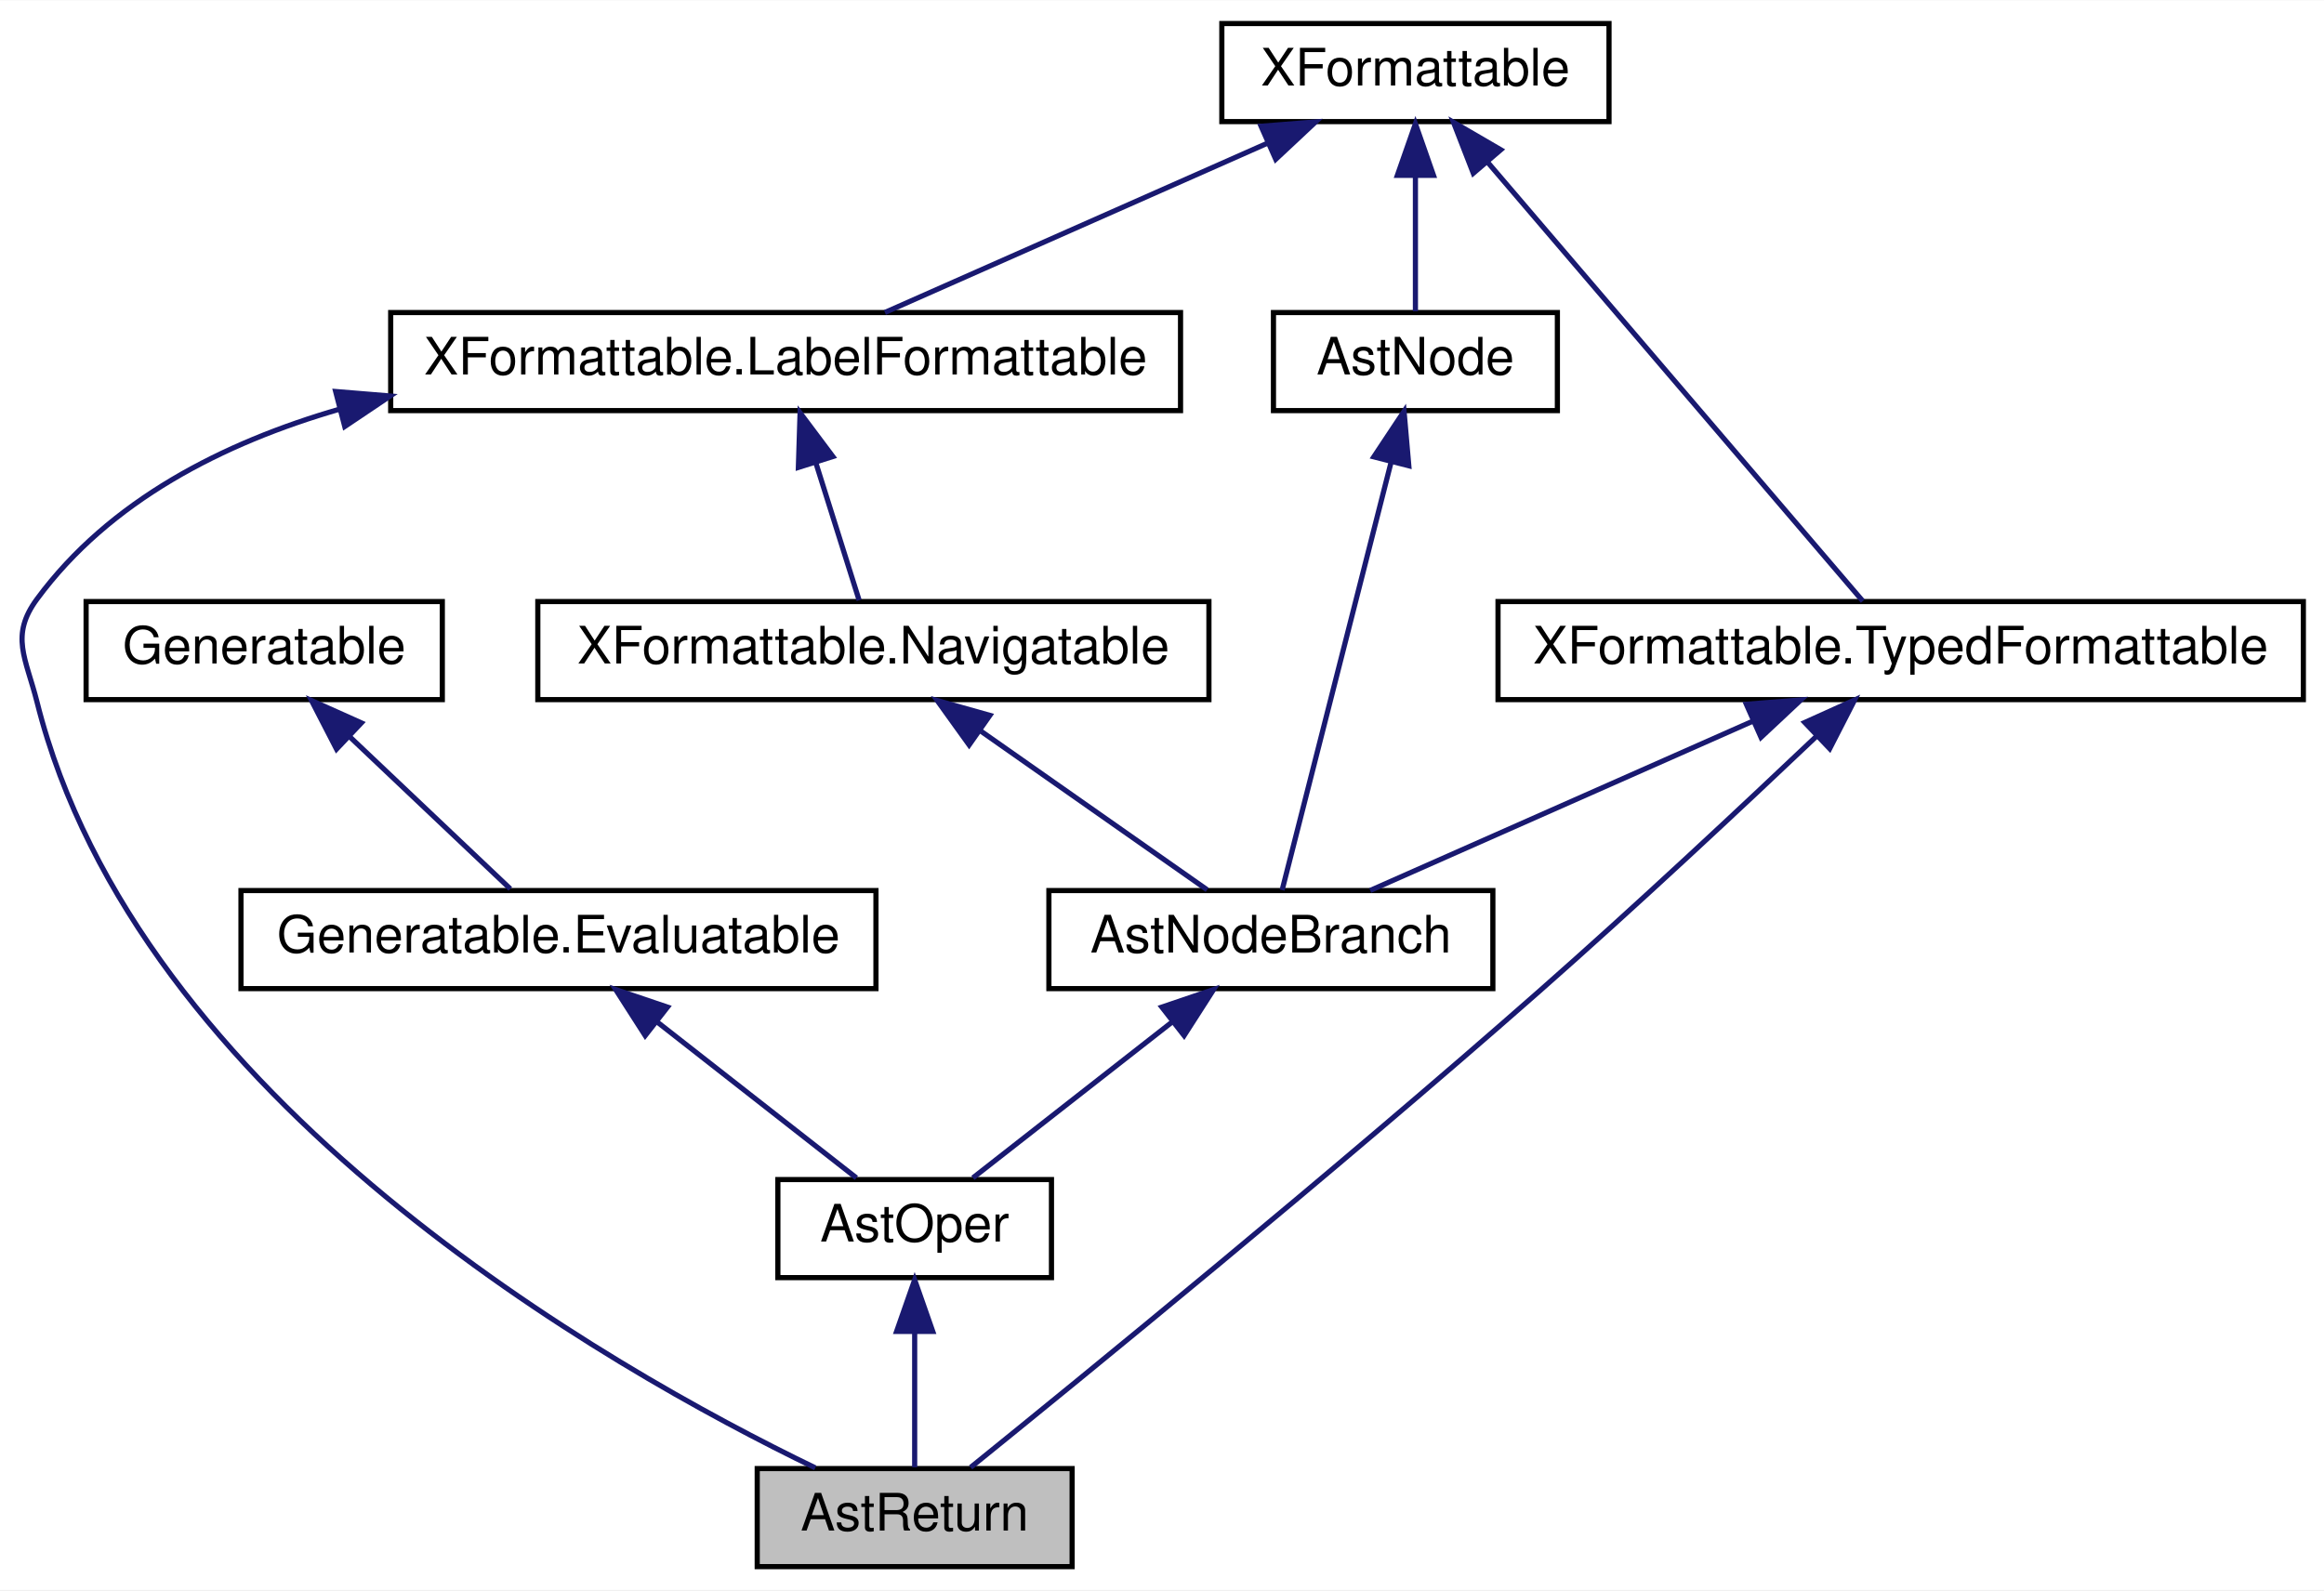
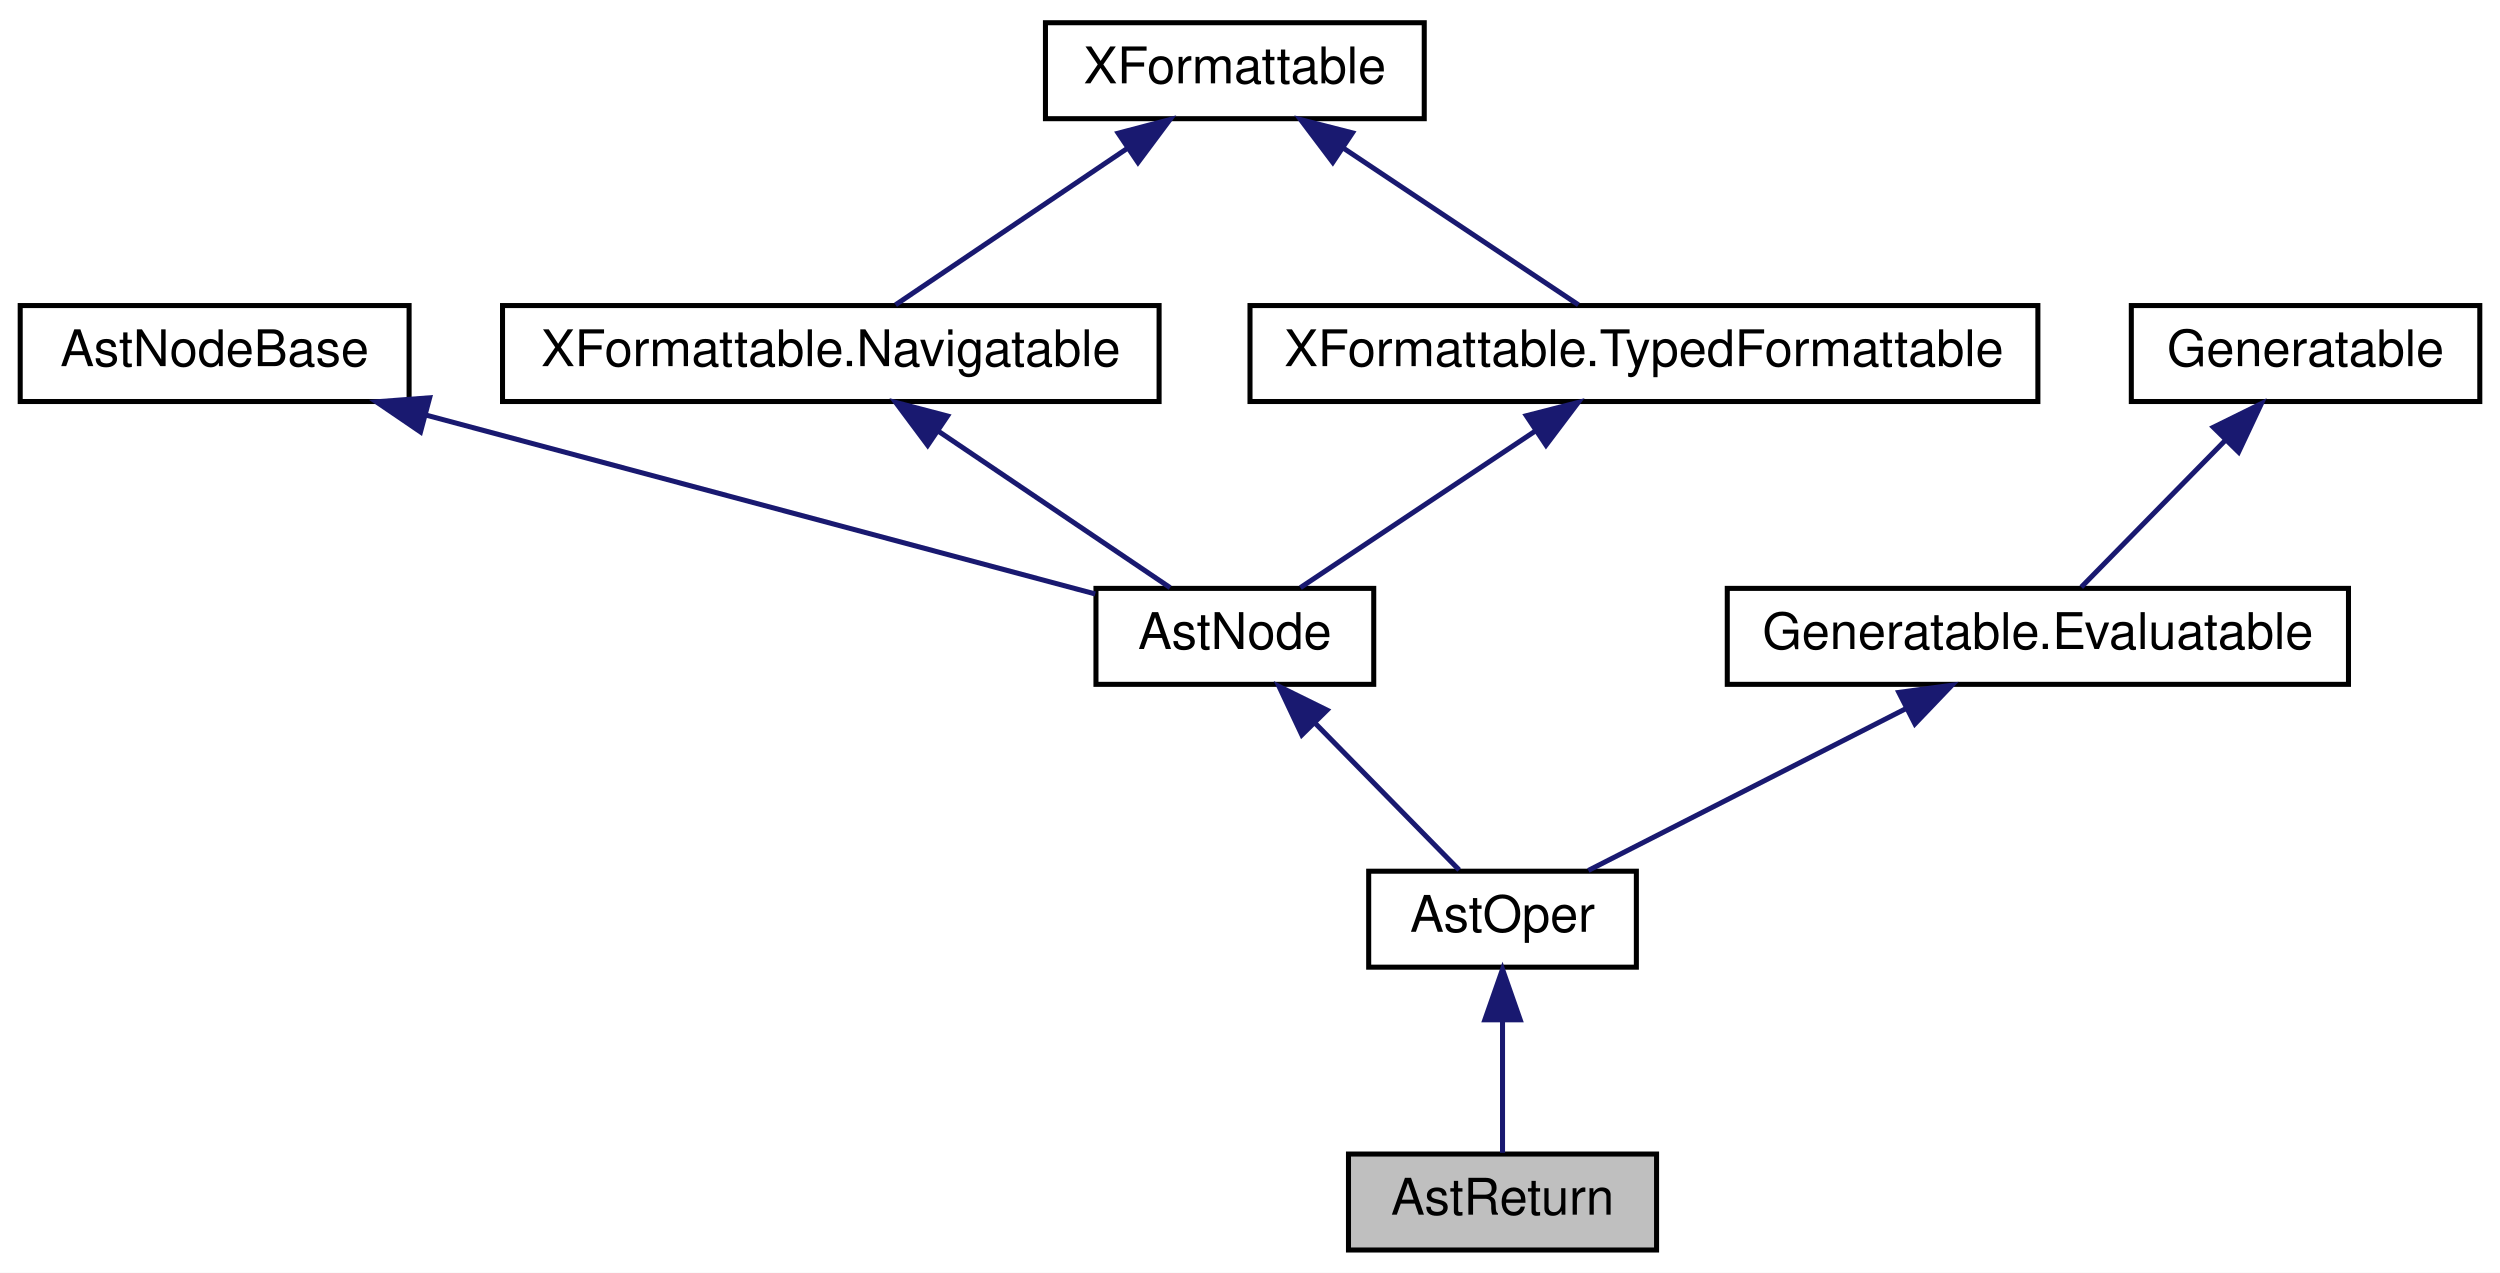
- <svg xmlns="http://www.w3.org/2000/svg" xmlns:xlink="http://www.w3.org/1999/xlink" width="450pt" height="308pt" viewBox="0.00 0.00 450.18 308.00">
-   <g id="graph0" class="graph" transform="scale(1 1) rotate(0) translate(4 304)">
-     <polygon fill="white" stroke="transparent" points="-4,4 -4,-304 446.18,-304 446.18,4 -4,4" />
+ <svg xmlns="http://www.w3.org/2000/svg" xmlns:xlink="http://www.w3.org/1999/xlink" width="495pt" height="252pt" viewBox="0.00 0.00 495.00 252.00">
+   <g id="graph0" class="graph" transform="scale(1 1) rotate(0) translate(4 248)">
+     <polygon fill="white" stroke="transparent" points="-4,4 -4,-248 491,-248 491,4 -4,4" />
    <g id="node1" class="node">
      <g id="a_node1">
        <a xlink:title="リターン式のクラス．値を返すことができる．">
-           <polygon fill="#bfbfbf" stroke="black" points="142.68,-0.5 142.68,-19.5 203.68,-19.5 203.68,-0.5 142.68,-0.5" />
-           <text text-anchor="middle" x="173.18" y="-7.5" font-family="Helvetica,sans-Serif" font-size="10.00">AstReturn</text>
+           <polygon fill="#bfbfbf" stroke="black" points="263,-0.5 263,-19.5 324,-19.5 324,-0.5 263,-0.5" />
+           <text text-anchor="middle" x="293.5" y="-7.5" font-family="Helvetica,sans-Serif" font-size="10.00">AstReturn</text>
        </a>
      </g>
    </g>
    <g id="node2" class="node">
      <g id="a_node2">
        <a xlink:href="classast_1_1_ast_oper.html" target="_top" xlink:title=" ">
-           <polygon fill="white" stroke="black" points="146.68,-56.5 146.68,-75.5 199.68,-75.5 199.68,-56.5 146.68,-56.5" />
-           <text text-anchor="middle" x="173.18" y="-63.5" font-family="Helvetica,sans-Serif" font-size="10.00">AstOper</text>
+           <polygon fill="white" stroke="black" points="267,-56.5 267,-75.5 320,-75.5 320,-56.5 267,-56.5" />
+           <text text-anchor="middle" x="293.5" y="-63.5" font-family="Helvetica,sans-Serif" font-size="10.00">AstOper</text>
        </a>
      </g>
    </g>
    <g id="edge1" class="edge">
-       <path fill="none" stroke="midnightblue" d="M173.18,-45.8C173.18,-36.91 173.18,-26.78 173.18,-19.75" />
-       <polygon fill="midnightblue" stroke="midnightblue" points="169.68,-46.08 173.18,-56.08 176.68,-46.08 169.68,-46.08" />
+       <path fill="none" stroke="midnightblue" d="M293.5,-45.8C293.5,-36.91 293.5,-26.78 293.5,-19.75" />
+       <polygon fill="midnightblue" stroke="midnightblue" points="290,-46.08 293.5,-56.08 297,-46.08 290,-46.08" />
    </g>
    <g id="node3" class="node">
      <g id="a_node3">
-         <a xlink:href="classast_1_1_ast_node_branch.html" target="_top" xlink:title="タグなしの順アクセスの子供をもてる抽象構文木のノードのクラス。">
-           <polygon fill="white" stroke="black" points="199.18,-112.5 199.18,-131.5 285.18,-131.5 285.18,-112.5 199.18,-112.5" />
-           <text text-anchor="middle" x="242.18" y="-119.5" font-family="Helvetica,sans-Serif" font-size="10.00">AstNodeBranch</text>
+         <a xlink:href="classast_1_1_ast_node.html" target="_top" xlink:title="タグなしの順アクセスの子供をもてる抽象構文木のノードのクラス。">
+           <polygon fill="white" stroke="black" points="213,-112.5 213,-131.5 268,-131.5 268,-112.5 213,-112.5" />
+           <text text-anchor="middle" x="240.5" y="-119.5" font-family="Helvetica,sans-Serif" font-size="10.00">AstNode</text>
        </a>
      </g>
    </g>
    <g id="edge2" class="edge">
-       <path fill="none" stroke="midnightblue" d="M223.14,-106.1C210.72,-96.38 194.93,-84.03 184.46,-75.83" />
-       <polygon fill="midnightblue" stroke="midnightblue" points="221.06,-108.92 231.09,-112.32 225.37,-103.4 221.06,-108.92" />
+       <path fill="none" stroke="midnightblue" d="M256.48,-104.72C265.82,-95.2 277.25,-83.56 284.91,-75.75" />
+       <polygon fill="midnightblue" stroke="midnightblue" points="253.76,-102.49 249.25,-112.08 258.75,-107.4 253.76,-102.49" />
    </g>
    <g id="node4" class="node">
      <g id="a_node4">
-         <a xlink:href="classast_1_1_ast_node.html" target="_top" xlink:title=" ">
-           <polygon fill="white" stroke="black" points="242.68,-224.5 242.68,-243.5 297.68,-243.5 297.68,-224.5 242.68,-224.5" />
-           <text text-anchor="middle" x="270.18" y="-231.5" font-family="Helvetica,sans-Serif" font-size="10.00">AstNode</text>
+         <a xlink:href="classast_1_1_ast_node_base.html" target="_top" xlink:title=" ">
+           <polygon fill="white" stroke="black" points="0,-168.5 0,-187.5 77,-187.5 77,-168.5 0,-168.5" />
+           <text text-anchor="middle" x="38.5" y="-175.5" font-family="Helvetica,sans-Serif" font-size="10.00">AstNodeBase</text>
        </a>
      </g>
    </g>
    <g id="edge3" class="edge">
-       <path fill="none" stroke="midnightblue" d="M265.51,-214.67C259.39,-190.62 248.89,-149.39 244.36,-131.59" />
-       <polygon fill="midnightblue" stroke="midnightblue" points="262.12,-215.54 267.98,-224.37 268.9,-213.81 262.12,-215.54" />
+       <path fill="none" stroke="midnightblue" d="M80.17,-165.86C119.9,-155.24 178.61,-139.55 212.86,-130.39" />
+       <polygon fill="midnightblue" stroke="midnightblue" points="79.26,-162.48 70.51,-168.44 81.07,-169.24 79.26,-162.48" />
    </g>
    <g id="node5" class="node">
      <g id="a_node5">
-         <a xlink:href="interfaceformat_1_1_x_formattable.html" target="_top" xlink:title="入れ子フォーマット出力可能なオブジェクトのインタフェース。">
-           <polygon fill="white" stroke="black" points="232.68,-280.5 232.68,-299.5 307.68,-299.5 307.68,-280.5 232.68,-280.5" />
-           <text text-anchor="middle" x="270.18" y="-287.5" font-family="Helvetica,sans-Serif" font-size="10.00">XFormattable</text>
+         <a xlink:href="interfaceformat_1_1_x_formattable_1_1_navigatable.html" target="_top" xlink:title="木構造の分岐ノードとして清書可能なオブジェクトのクラス">
+           <polygon fill="white" stroke="black" points="95.5,-168.5 95.5,-187.5 225.5,-187.5 225.5,-168.5 95.5,-168.5" />
+           <text text-anchor="middle" x="160.5" y="-175.5" font-family="Helvetica,sans-Serif" font-size="10.00">XFormattable.Navigatable</text>
        </a>
      </g>
    </g>
    <g id="edge4" class="edge">
-       <path fill="none" stroke="midnightblue" d="M270.18,-269.8C270.18,-260.91 270.18,-250.78 270.18,-243.75" />
-       <polygon fill="midnightblue" stroke="midnightblue" points="266.68,-270.08 270.18,-280.08 273.68,-270.08 266.68,-270.08" />
+       <path fill="none" stroke="midnightblue" d="M181.8,-162.62C196.42,-152.76 215.33,-139.99 227.68,-131.65" />
+       <polygon fill="midnightblue" stroke="midnightblue" points="179.68,-159.83 173.35,-168.32 183.6,-165.63 179.68,-159.83" />
+     </g>
+     <g id="node6" class="node">
+       <g id="a_node6">
+         <a xlink:href="interfaceformat_1_1_x_formattable.html" target="_top" xlink:title="入れ子フォーマット出力可能なオブジェクトのインタフェース。">
+           <polygon fill="white" stroke="black" points="203,-224.5 203,-243.5 278,-243.5 278,-224.5 203,-224.5" />
+           <text text-anchor="middle" x="240.5" y="-231.5" font-family="Helvetica,sans-Serif" font-size="10.00">XFormattable</text>
+         </a>
+       </g>
+     </g>
+     <g id="edge5" class="edge">
+       <path fill="none" stroke="midnightblue" d="M219.2,-218.62C204.58,-208.76 185.67,-195.99 173.32,-187.65" />
+       <polygon fill="midnightblue" stroke="midnightblue" points="217.4,-221.63 227.65,-224.32 221.32,-215.83 217.4,-221.63" />
    </g>
    <g id="node7" class="node">
      <g id="a_node7">
-         <a xlink:href="interfaceformat_1_1_x_formattable_1_1_label_formattable.html" target="_top" xlink:title="カスタム清書出力器をもつオブジェクトのクラス．">
-           <polygon fill="white" stroke="black" points="71.68,-224.5 71.68,-243.5 224.68,-243.5 224.68,-224.5 71.68,-224.5" />
-           <text text-anchor="middle" x="148.18" y="-231.5" font-family="Helvetica,sans-Serif" font-size="10.00">XFormattable.LabelFormattable</text>
+         <a xlink:href="interfaceformat_1_1_x_formattable_1_1_typed_formattable.html" target="_top" xlink:title="ノードの型情報をもつ書式出力可能なオブジェクトのインタフェース．">
+           <polygon fill="white" stroke="black" points="243.5,-168.5 243.5,-187.5 399.5,-187.5 399.5,-168.5 243.5,-168.5" />
+           <text text-anchor="middle" x="321.5" y="-175.5" font-family="Helvetica,sans-Serif" font-size="10.00">XFormattable.TypedFormattable</text>
        </a>
      </g>
    </g>
    <g id="edge7" class="edge">
-       <path fill="none" stroke="midnightblue" d="M241.64,-276.37C218.79,-266.26 187.37,-252.35 167.42,-243.52" />
-       <polygon fill="midnightblue" stroke="midnightblue" points="240.28,-279.6 250.85,-280.44 243.12,-273.2 240.28,-279.6" />
+       <path fill="none" stroke="midnightblue" d="M262.07,-218.62C276.86,-208.76 296.01,-195.99 308.52,-187.65" />
+       <polygon fill="midnightblue" stroke="midnightblue" points="259.89,-215.86 253.51,-224.32 263.78,-221.69 259.89,-215.86" />
+     </g>
+     <g id="edge6" class="edge">
+       <path fill="none" stroke="midnightblue" d="M299.93,-162.62C285.14,-152.76 265.99,-139.99 253.48,-131.65" />
+       <polygon fill="midnightblue" stroke="midnightblue" points="298.22,-165.69 308.49,-168.32 302.11,-159.86 298.22,-165.69" />
    </g>
    <g id="node8" class="node">
      <g id="a_node8">
-         <a xlink:href="interfaceformat_1_1_x_formattable_1_1_typed_formattable.html" target="_top" xlink:title="ノードの型情報をもつ書式出力可能なオブジェクトのインタフェース．">
-           <polygon fill="white" stroke="black" points="286.18,-168.5 286.18,-187.5 442.18,-187.5 442.18,-168.5 286.18,-168.5" />
-           <text text-anchor="middle" x="364.18" y="-175.5" font-family="Helvetica,sans-Serif" font-size="10.00">XFormattable.TypedFormattable</text>
+         <a xlink:href="interfacecmd_1_1_generatable_1_1_evaluatable.html" target="_top" xlink:title="評価して値を返すノードのインタフェース．必ずしもコードを生成しなくても良い．">
+           <polygon fill="white" stroke="black" points="338,-112.5 338,-131.5 461,-131.5 461,-112.5 338,-112.5" />
+           <text text-anchor="middle" x="399.5" y="-119.5" font-family="Helvetica,sans-Serif" font-size="10.00">Generatable.Evaluatable</text>
+         </a>
+       </g>
+     </g>
+     <g id="edge8" class="edge">
+       <path fill="none" stroke="midnightblue" d="M373.44,-107.73C353.82,-97.73 327.47,-84.31 310.49,-75.65" />
+       <polygon fill="midnightblue" stroke="midnightblue" points="371.97,-110.9 382.47,-112.32 375.15,-104.67 371.97,-110.9" />
+     </g>
+     <g id="node9" class="node">
+       <g id="a_node9">
+         <a xlink:href="interfacecmd_1_1_generatable.html" target="_top" xlink:title="変換してコードを生成できるノードのインタフェース.">
+           <polygon fill="white" stroke="black" points="418,-168.5 418,-187.5 487,-187.5 487,-168.5 418,-168.5" />
+           <text text-anchor="middle" x="452.5" y="-175.5" font-family="Helvetica,sans-Serif" font-size="10.00">Generatable</text>
        </a>
      </g>
    </g>
    <g id="edge9" class="edge">
-       <path fill="none" stroke="midnightblue" d="M284.2,-272.59C304.47,-248.87 341.22,-205.87 356.84,-187.59" />
-       <polygon fill="midnightblue" stroke="midnightblue" points="281.39,-270.49 277.55,-280.37 286.71,-275.04 281.39,-270.49" />
-     </g>
-     <g id="node6" class="node">
-       <g id="a_node6">
-         <a xlink:href="interfaceformat_1_1_x_formattable_1_1_navigatable.html" target="_top" xlink:title="木構造の分岐ノードとして清書可能なオブジェクトのクラス">
-           <polygon fill="white" stroke="black" points="100.18,-168.5 100.18,-187.5 230.18,-187.5 230.18,-168.5 100.18,-168.5" />
-           <text text-anchor="middle" x="165.18" y="-175.5" font-family="Helvetica,sans-Serif" font-size="10.00">XFormattable.Navigatable</text>
-         </a>
-       </g>
-     </g>
-     <g id="edge5" class="edge">
-       <path fill="none" stroke="midnightblue" d="M186.08,-162.34C200.09,-152.52 218.06,-139.91 229.84,-131.65" />
-       <polygon fill="midnightblue" stroke="midnightblue" points="183.73,-159.72 177.55,-168.32 187.75,-165.45 183.73,-159.72" />
-     </g>
-     <g id="edge12" class="edge">
-       <path fill="none" stroke="midnightblue" d="M61.85,-224.8C39.19,-218.25 17.2,-207.03 3.18,-188 -2.1,-180.84 1.01,-176.62 3.18,-168 22.54,-90.85 113.65,-39.12 153.93,-19.64" />
-       <polygon fill="midnightblue" stroke="midnightblue" points="61.02,-228.2 71.58,-227.33 62.78,-221.42 61.02,-228.2" />
-     </g>
-     <g id="edge6" class="edge">
-       <path fill="none" stroke="midnightblue" d="M154.03,-214.4C156.88,-205.36 160.16,-194.94 162.42,-187.75" />
-       <polygon fill="midnightblue" stroke="midnightblue" points="150.65,-213.49 150.98,-224.08 157.33,-215.6 150.65,-213.49" />
-     </g>
-     <g id="edge13" class="edge">
-       <path fill="none" stroke="midnightblue" d="M347.85,-161.38C333.8,-148.05 312.91,-128.49 294.18,-112 254.34,-76.92 205.39,-37 184.02,-19.73" />
-       <polygon fill="midnightblue" stroke="midnightblue" points="345.6,-164.07 355.26,-168.43 350.43,-159 345.6,-164.07" />
-     </g>
-     <g id="edge8" class="edge">
-       <path fill="none" stroke="midnightblue" d="M335.64,-164.37C312.79,-154.26 281.37,-140.35 261.42,-131.52" />
-       <polygon fill="midnightblue" stroke="midnightblue" points="334.28,-167.6 344.85,-168.44 337.12,-161.2 334.28,-167.6" />
-     </g>
-     <g id="node9" class="node">
-       <g id="a_node9">
-         <a xlink:href="interfacecmd_1_1_generatable_1_1_evaluatable.html" target="_top" xlink:title="評価して値を返すノードのインタフェース．必ずしもコードを生成しなくても良い．">
-           <polygon fill="white" stroke="black" points="42.68,-112.5 42.68,-131.5 165.68,-131.5 165.68,-112.5 42.68,-112.5" />
-           <text text-anchor="middle" x="104.18" y="-119.5" font-family="Helvetica,sans-Serif" font-size="10.00">Generatable.Evaluatable</text>
-         </a>
-       </g>
-     </g>
-     <g id="edge10" class="edge">
-       <path fill="none" stroke="midnightblue" d="M123.22,-106.1C135.63,-96.38 151.42,-84.03 161.89,-75.83" />
-       <polygon fill="midnightblue" stroke="midnightblue" points="120.98,-103.4 115.26,-112.32 125.3,-108.92 120.98,-103.4" />
-     </g>
-     <g id="node10" class="node">
-       <g id="a_node10">
-         <a xlink:href="interfacecmd_1_1_generatable.html" target="_top" xlink:title="変換してコードを生成できるノードのインタフェース.">
-           <polygon fill="white" stroke="black" points="12.68,-168.5 12.68,-187.5 81.68,-187.5 81.68,-168.5 12.68,-168.5" />
-           <text text-anchor="middle" x="47.18" y="-175.5" font-family="Helvetica,sans-Serif" font-size="10.00">Generatable</text>
-         </a>
-       </g>
-     </g>
-     <g id="edge11" class="edge">
-       <path fill="none" stroke="midnightblue" d="M63.8,-161.25C73.91,-151.67 86.45,-139.79 94.85,-131.83" />
-       <polygon fill="midnightblue" stroke="midnightblue" points="61.19,-158.91 56.34,-168.32 66,-163.99 61.19,-158.91" />
+       <path fill="none" stroke="midnightblue" d="M436.52,-160.72C427.18,-151.2 415.75,-139.56 408.09,-131.75" />
+       <polygon fill="midnightblue" stroke="midnightblue" points="434.25,-163.4 443.75,-168.08 439.24,-158.49 434.25,-163.4" />
    </g>
  </g>
</svg>
